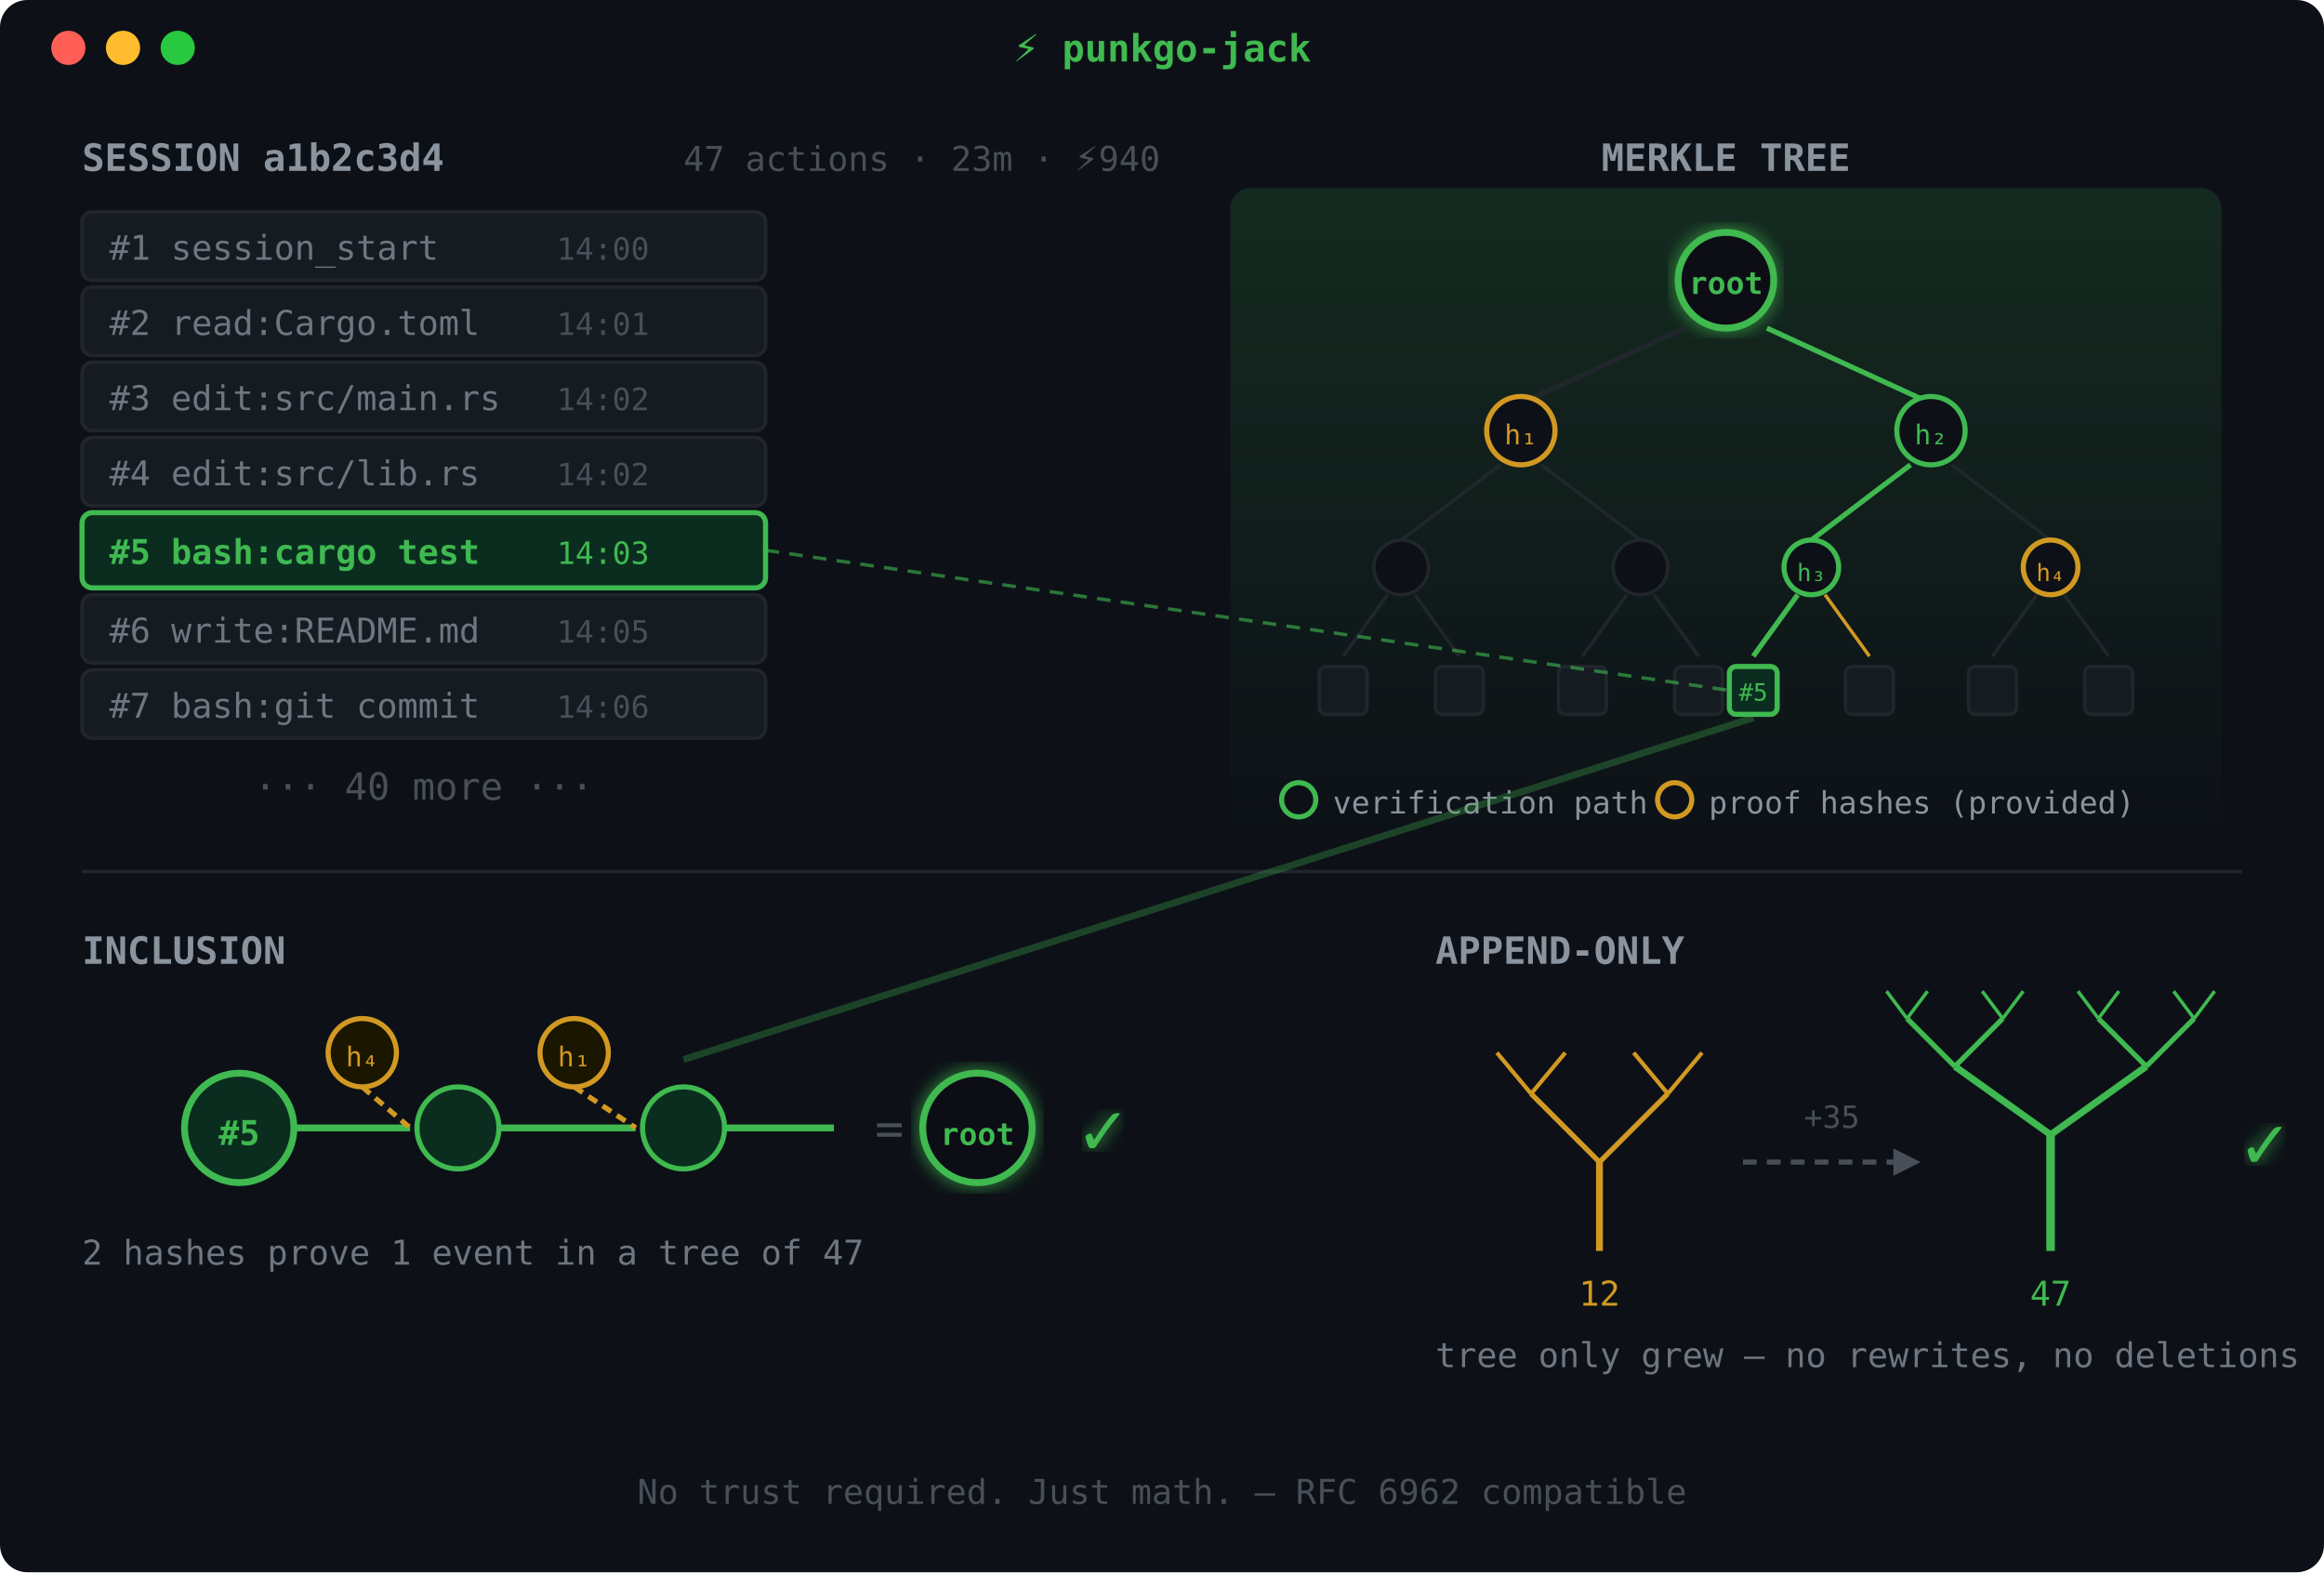
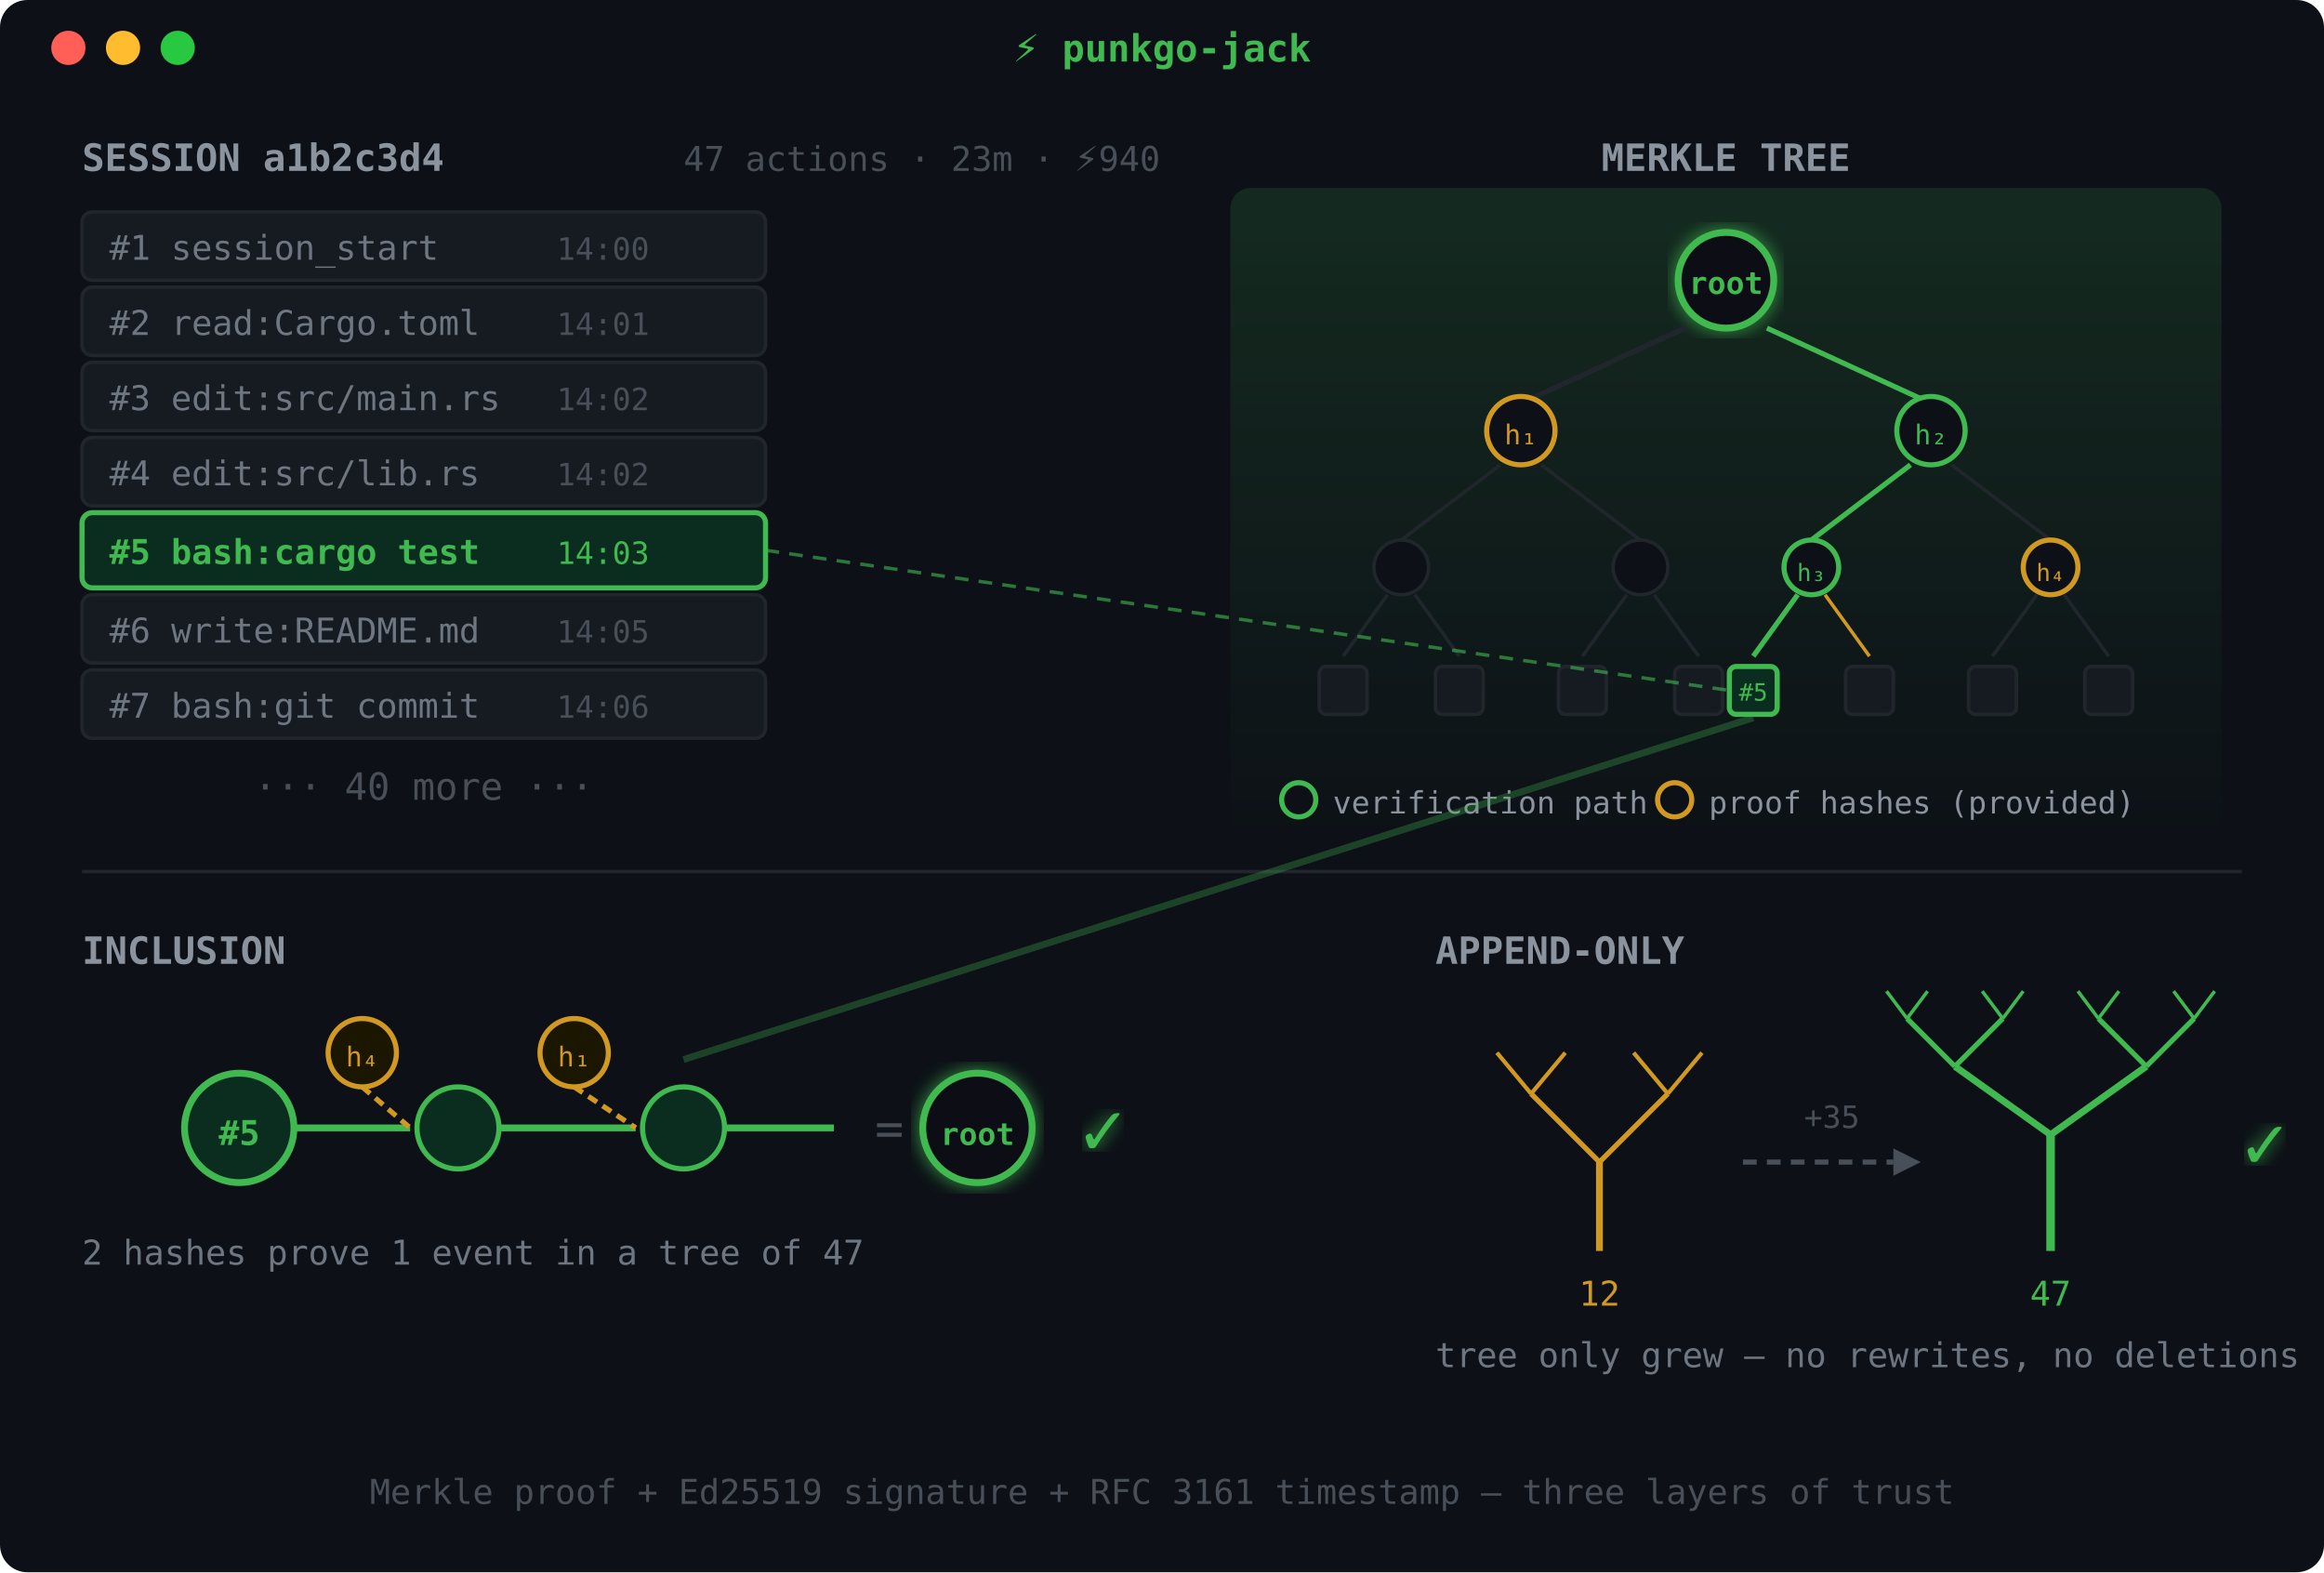
<svg xmlns="http://www.w3.org/2000/svg" width="680" height="460" font-family="'JetBrains Mono','Fira Code','Cascadia Code',Menlo,monospace" font-size="12.5">
  <defs>
    <filter id="glow">
      <feGaussianBlur stdDeviation="2.5" result="blur" />
      <feMerge>
        <feMergeNode in="blur" />
        <feMergeNode in="SourceGraphic" />
      </feMerge>
    </filter>
    <linearGradient id="greenFade" x1="0" y1="0" x2="0" y2="1">
      <stop offset="0%" stop-color="#3fb950" stop-opacity="0.15" />
      <stop offset="100%" stop-color="#3fb950" stop-opacity="0" />
    </linearGradient>
  </defs>
  <rect width="680" height="460" rx="8" fill="#0d1117" />
  <circle cx="20" cy="14" r="5" fill="#ff5f57" />
  <circle cx="36" cy="14" r="5" fill="#febc2e" />
  <circle cx="52" cy="14" r="5" fill="#28c840" />
  <text x="340" y="18" fill="#3fb950" font-size="11" font-weight="bold" text-anchor="middle">⚡ punkgo-jack</text>
  <text x="24" y="50" fill="#8b949e" font-size="11" font-weight="bold">SESSION a1b2c3d4</text>
  <text x="200" y="50" fill="#484f58" font-size="10">47 actions · 23m · ⚡940</text>
  <rect x="24" y="62" width="200" height="20" rx="3" fill="#161b22" stroke="#21262d" stroke-width="1" />
  <text x="32" y="76" fill="#6e7681" font-size="10">#1  session_start</text>
  <text x="190" y="76" fill="#484f58" font-size="9" text-anchor="end">14:00</text>
  <rect x="24" y="84" width="200" height="20" rx="3" fill="#161b22" stroke="#21262d" stroke-width="1" />
  <text x="32" y="98" fill="#6e7681" font-size="10">#2  read:Cargo.toml</text>
  <text x="190" y="98" fill="#484f58" font-size="9" text-anchor="end">14:01</text>
  <rect x="24" y="106" width="200" height="20" rx="3" fill="#161b22" stroke="#21262d" stroke-width="1" />
  <text x="32" y="120" fill="#6e7681" font-size="10">#3  edit:src/main.rs</text>
  <text x="190" y="120" fill="#484f58" font-size="9" text-anchor="end">14:02</text>
  <rect x="24" y="128" width="200" height="20" rx="3" fill="#161b22" stroke="#21262d" stroke-width="1" />
  <text x="32" y="142" fill="#6e7681" font-size="10">#4  edit:src/lib.rs</text>
  <text x="190" y="142" fill="#484f58" font-size="9" text-anchor="end">14:02</text>
  <rect x="24" y="150" width="200" height="22" rx="3" fill="#0a2d1f" stroke="#3fb950" stroke-width="1.5" />
  <text x="32" y="165" fill="#3fb950" font-size="10" font-weight="bold">#5  bash:cargo test</text>
  <text x="190" y="165" fill="#3fb950" font-size="9" text-anchor="end">14:03</text>
  <rect x="24" y="174" width="200" height="20" rx="3" fill="#161b22" stroke="#21262d" stroke-width="1" />
  <text x="32" y="188" fill="#6e7681" font-size="10">#6  write:README.md</text>
  <text x="190" y="188" fill="#484f58" font-size="9" text-anchor="end">14:05</text>
  <rect x="24" y="196" width="200" height="20" rx="3" fill="#161b22" stroke="#21262d" stroke-width="1" />
  <text x="32" y="210" fill="#6e7681" font-size="10">#7  bash:git commit</text>
  <text x="190" y="210" fill="#484f58" font-size="9" text-anchor="end">14:06</text>
  <text x="124" y="234" fill="#484f58" font-size="11" text-anchor="middle">···  40 more  ···</text>
  <rect x="360" y="55" width="290" height="190" rx="6" fill="url(#greenFade)" />
  <text x="505" y="50" fill="#8b949e" font-size="11" font-weight="bold" text-anchor="middle">MERKLE TREE</text>
  <circle cx="505" cy="82" r="14" fill="#0d1117" stroke="#3fb950" stroke-width="2" filter="url(#glow)" />
  <text x="505" y="86" fill="#3fb950" font-size="9" text-anchor="middle" font-weight="bold">root</text>
  <line x1="493" y1="96" x2="445" y2="118" stroke="#21262d" stroke-width="1.5" />
  <line x1="517" y1="96" x2="565" y2="118" stroke="#3fb950" stroke-width="1.5" />
  <circle cx="445" cy="126" r="10" fill="#0d1117" stroke="#d29922" stroke-width="1.5" />
  <text x="445" y="130" fill="#d29922" font-size="8" text-anchor="middle">h₁</text>
  <circle cx="565" cy="126" r="10" fill="#0d1117" stroke="#3fb950" stroke-width="1.5" />
  <text x="565" y="130" fill="#3fb950" font-size="8" text-anchor="middle">h₂</text>
  <line x1="439" y1="136" x2="410" y2="158" stroke="#21262d" stroke-width="1" />
  <line x1="451" y1="136" x2="480" y2="158" stroke="#21262d" stroke-width="1" />
  <line x1="559" y1="136" x2="530" y2="158" stroke="#3fb950" stroke-width="1.5" />
  <line x1="571" y1="136" x2="600" y2="158" stroke="#21262d" stroke-width="1" />
  <circle cx="410" cy="166" r="8" fill="#0d1117" stroke="#21262d" stroke-width="1" />
  <circle cx="480" cy="166" r="8" fill="#0d1117" stroke="#21262d" stroke-width="1" />
  <circle cx="530" cy="166" r="8" fill="#0d1117" stroke="#3fb950" stroke-width="1.5" />
  <text x="530" y="170" fill="#3fb950" font-size="7" text-anchor="middle">h₃</text>
  <circle cx="600" cy="166" r="8" fill="#0d1117" stroke="#d29922" stroke-width="1.5" />
  <text x="600" y="170" fill="#d29922" font-size="7" text-anchor="middle">h₄</text>
  <line x1="406" y1="174" x2="393" y2="192" stroke="#21262d" stroke-width="1" />
  <line x1="414" y1="174" x2="427" y2="192" stroke="#21262d" stroke-width="1" />
  <line x1="476" y1="174" x2="463" y2="192" stroke="#21262d" stroke-width="1" />
  <line x1="484" y1="174" x2="497" y2="192" stroke="#21262d" stroke-width="1" />
  <line x1="526" y1="174" x2="513" y2="192" stroke="#3fb950" stroke-width="1.5" />
  <line x1="534" y1="174" x2="547" y2="192" stroke="#d29922" stroke-width="1" />
  <line x1="596" y1="174" x2="583" y2="192" stroke="#21262d" stroke-width="1" />
  <line x1="604" y1="174" x2="617" y2="192" stroke="#21262d" stroke-width="1" />
  <rect x="386" y="195" width="14" height="14" rx="2" fill="#161b22" stroke="#21262d" stroke-width="1" />
  <rect x="420" y="195" width="14" height="14" rx="2" fill="#161b22" stroke="#21262d" stroke-width="1" />
  <rect x="456" y="195" width="14" height="14" rx="2" fill="#161b22" stroke="#21262d" stroke-width="1" />
  <rect x="490" y="195" width="14" height="14" rx="2" fill="#161b22" stroke="#21262d" stroke-width="1" />
  <rect x="506" y="195" width="14" height="14" rx="2" fill="#0a2d1f" stroke="#3fb950" stroke-width="1.5" />
  <text x="513" y="205" fill="#3fb950" font-size="7" text-anchor="middle">#5</text>
  <rect x="540" y="195" width="14" height="14" rx="2" fill="#161b22" stroke="#21262d" stroke-width="1" />
  <rect x="576" y="195" width="14" height="14" rx="2" fill="#161b22" stroke="#21262d" stroke-width="1" />
  <rect x="610" y="195" width="14" height="14" rx="2" fill="#161b22" stroke="#21262d" stroke-width="1" />
  <line x1="224" y1="161" x2="506" y2="202" stroke="#3fb950" stroke-width="1" stroke-dasharray="4,3" opacity="0.6" />
  <circle cx="380" cy="234" r="5" fill="#0d1117" stroke="#3fb950" stroke-width="1.5" />
  <text x="390" y="238" fill="#8b949e" font-size="9">verification path</text>
  <circle cx="490" cy="234" r="5" fill="#0d1117" stroke="#d29922" stroke-width="1.5" />
  <text x="500" y="238" fill="#8b949e" font-size="9">proof hashes (provided)</text>
  <line x1="24" y1="255" x2="656" y2="255" stroke="#21262d" />
  <text x="24" y="282" fill="#8b949e" font-size="11" font-weight="bold">INCLUSION</text>
  <line x1="513" y1="210" x2="200" y2="310" stroke="#3fb950" stroke-width="2" opacity="0.3" />
  <circle cx="70" cy="330" r="16" fill="#0a2d1f" stroke="#3fb950" stroke-width="2" />
  <text x="70" y="335" fill="#3fb950" font-size="10" text-anchor="middle" font-weight="bold">#5</text>
  <line x1="86" y1="330" x2="120" y2="330" stroke="#3fb950" stroke-width="2" />
  <circle cx="106" cy="308" r="10" fill="#1a1600" stroke="#d29922" stroke-width="1.5" />
  <text x="106" y="312" fill="#d29922" font-size="8" text-anchor="middle">h₄</text>
  <line x1="106" y1="318" x2="120" y2="330" stroke="#d29922" stroke-width="1.5" stroke-dasharray="3,2" />
  <circle cx="134" cy="330" r="12" fill="#0a2d1f" stroke="#3fb950" stroke-width="1.5" />
  <line x1="146" y1="330" x2="186" y2="330" stroke="#3fb950" stroke-width="2" />
  <circle cx="168" cy="308" r="10" fill="#1a1600" stroke="#d29922" stroke-width="1.5" />
  <text x="168" y="312" fill="#d29922" font-size="8" text-anchor="middle">h₁</text>
  <line x1="168" y1="318" x2="186" y2="330" stroke="#d29922" stroke-width="1.5" stroke-dasharray="3,2" />
  <circle cx="200" cy="330" r="12" fill="#0a2d1f" stroke="#3fb950" stroke-width="1.5" />
  <line x1="212" y1="330" x2="244" y2="330" stroke="#3fb950" stroke-width="2" />
  <text x="256" y="335" fill="#484f58" font-size="14">=</text>
  <circle cx="286" cy="330" r="16" fill="#0d1117" stroke="#3fb950" stroke-width="2" filter="url(#glow)" />
  <text x="286" y="335" fill="#3fb950" font-size="9" text-anchor="middle" font-weight="bold">root</text>
  <text x="316" y="338" fill="#3fb950" font-size="22" font-weight="bold" filter="url(#glow)">✓</text>
  <text x="24" y="370" fill="#6e7681" font-size="10">2 hashes prove 1 event in a tree of 47</text>
  <text x="420" y="282" fill="#8b949e" font-size="11" font-weight="bold">APPEND-ONLY</text>
  <line x1="468" y1="366" x2="468" y2="340" stroke="#d29922" stroke-width="2" />
  <line x1="468" y1="340" x2="448" y2="320" stroke="#d29922" stroke-width="1.5" />
  <line x1="468" y1="340" x2="488" y2="320" stroke="#d29922" stroke-width="1.5" />
  <line x1="448" y1="320" x2="438" y2="308" stroke="#d29922" stroke-width="1.2" />
  <line x1="448" y1="320" x2="458" y2="308" stroke="#d29922" stroke-width="1.2" />
  <line x1="488" y1="320" x2="478" y2="308" stroke="#d29922" stroke-width="1.2" />
  <line x1="488" y1="320" x2="498" y2="308" stroke="#d29922" stroke-width="1.2" />
  <text x="468" y="382" fill="#d29922" font-size="10" text-anchor="middle">12</text>
  <line x1="510" y1="340" x2="554" y2="340" stroke="#484f58" stroke-width="1.5" stroke-dasharray="4,3" />
  <polygon points="554,336 562,340 554,344" fill="#484f58" />
  <text x="536" y="330" fill="#484f58" font-size="9" text-anchor="middle">+35</text>
  <line x1="600" y1="366" x2="600" y2="332" stroke="#3fb950" stroke-width="2.5" />
  <line x1="600" y1="332" x2="572" y2="312" stroke="#3fb950" stroke-width="2" />
  <line x1="600" y1="332" x2="628" y2="312" stroke="#3fb950" stroke-width="2" />
  <line x1="572" y1="312" x2="558" y2="298" stroke="#3fb950" stroke-width="1.5" />
  <line x1="572" y1="312" x2="586" y2="298" stroke="#3fb950" stroke-width="1.5" />
  <line x1="628" y1="312" x2="614" y2="298" stroke="#3fb950" stroke-width="1.5" />
  <line x1="628" y1="312" x2="642" y2="298" stroke="#3fb950" stroke-width="1.5" />
  <line x1="558" y1="298" x2="552" y2="290" stroke="#3fb950" stroke-width="1" />
  <line x1="558" y1="298" x2="564" y2="290" stroke="#3fb950" stroke-width="1" />
  <line x1="586" y1="298" x2="580" y2="290" stroke="#3fb950" stroke-width="1" />
  <line x1="586" y1="298" x2="592" y2="290" stroke="#3fb950" stroke-width="1" />
  <line x1="614" y1="298" x2="608" y2="290" stroke="#3fb950" stroke-width="1" />
  <line x1="614" y1="298" x2="620" y2="290" stroke="#3fb950" stroke-width="1" />
  <line x1="642" y1="298" x2="636" y2="290" stroke="#3fb950" stroke-width="1" />
  <line x1="642" y1="298" x2="648" y2="290" stroke="#3fb950" stroke-width="1" />
  <text x="600" y="382" fill="#3fb950" font-size="10" text-anchor="middle">47</text>
  <text x="656" y="342" fill="#3fb950" font-size="22" font-weight="bold" filter="url(#glow)">✓</text>
  <text x="420" y="400" fill="#6e7681" font-size="10">tree only grew — no rewrites, no deletions</text>
-   <text x="340" y="440" fill="#484f58" font-size="10" text-anchor="middle">No trust required. Just math. — RFC 6962 compatible</text>
+   <text x="340" y="440" fill="#484f58" font-size="10" text-anchor="middle">Merkle proof + Ed25519 signature + RFC 3161 timestamp — three layers of trust</text>
</svg>
